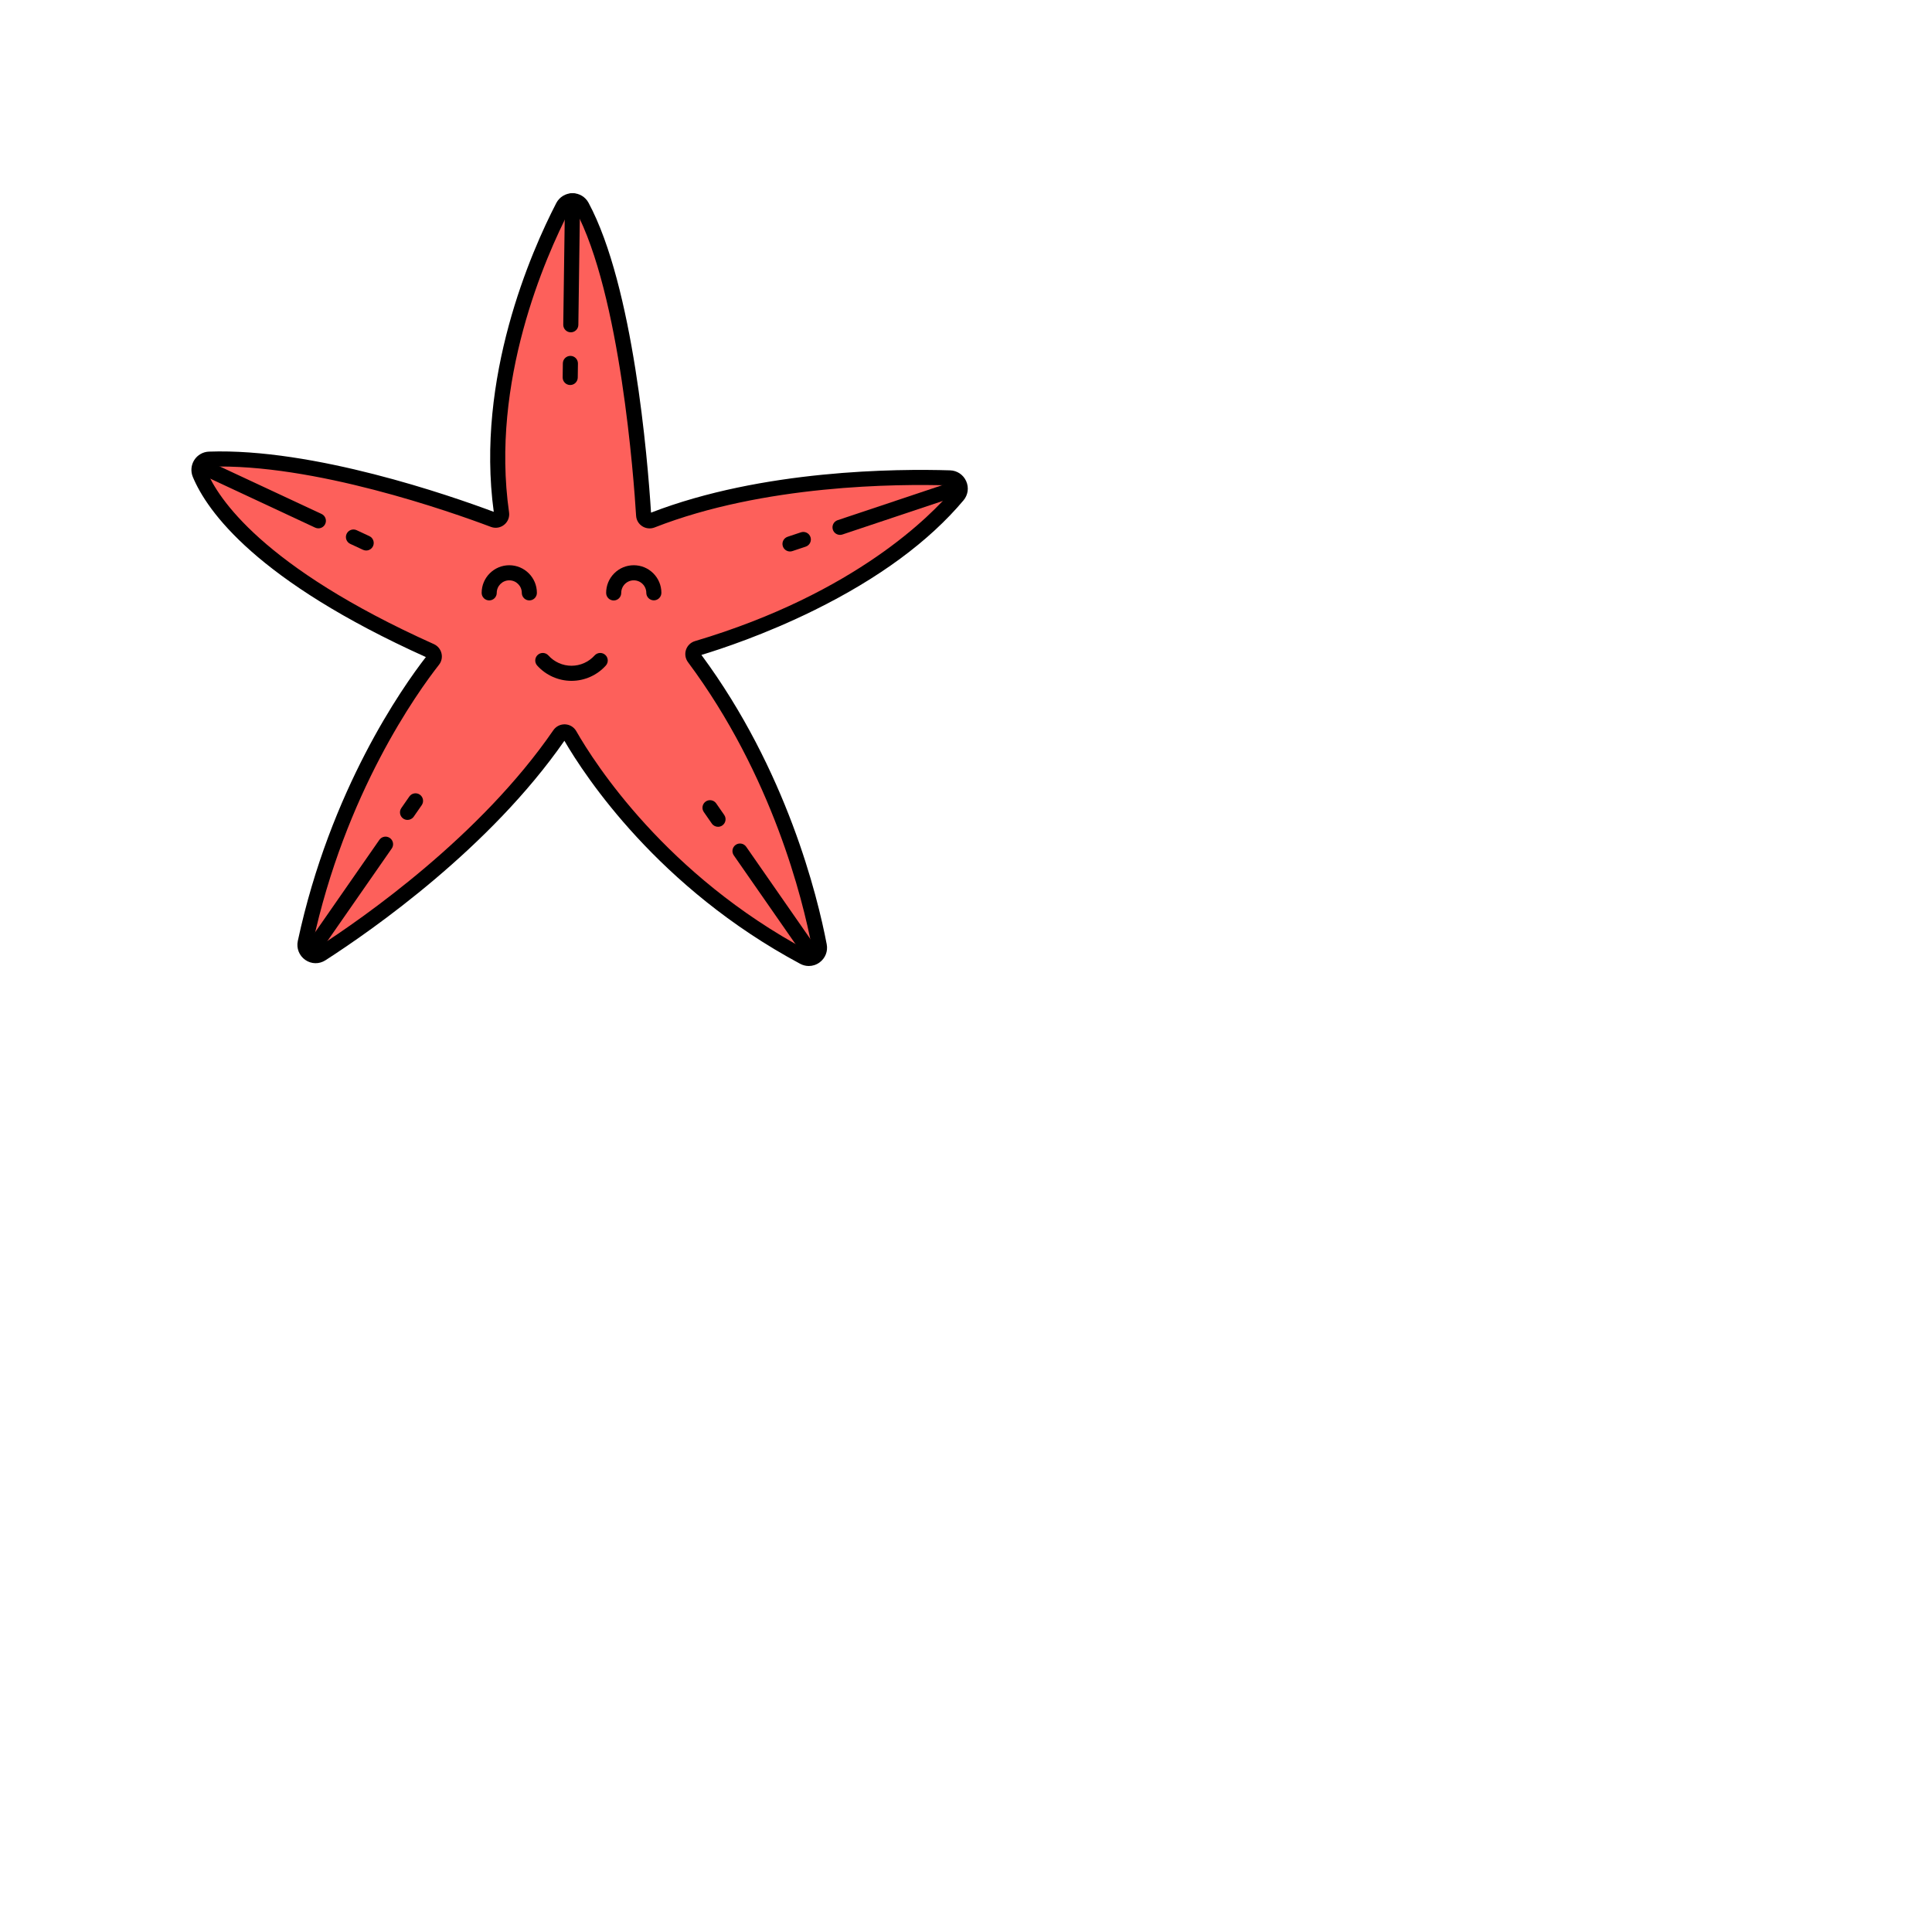
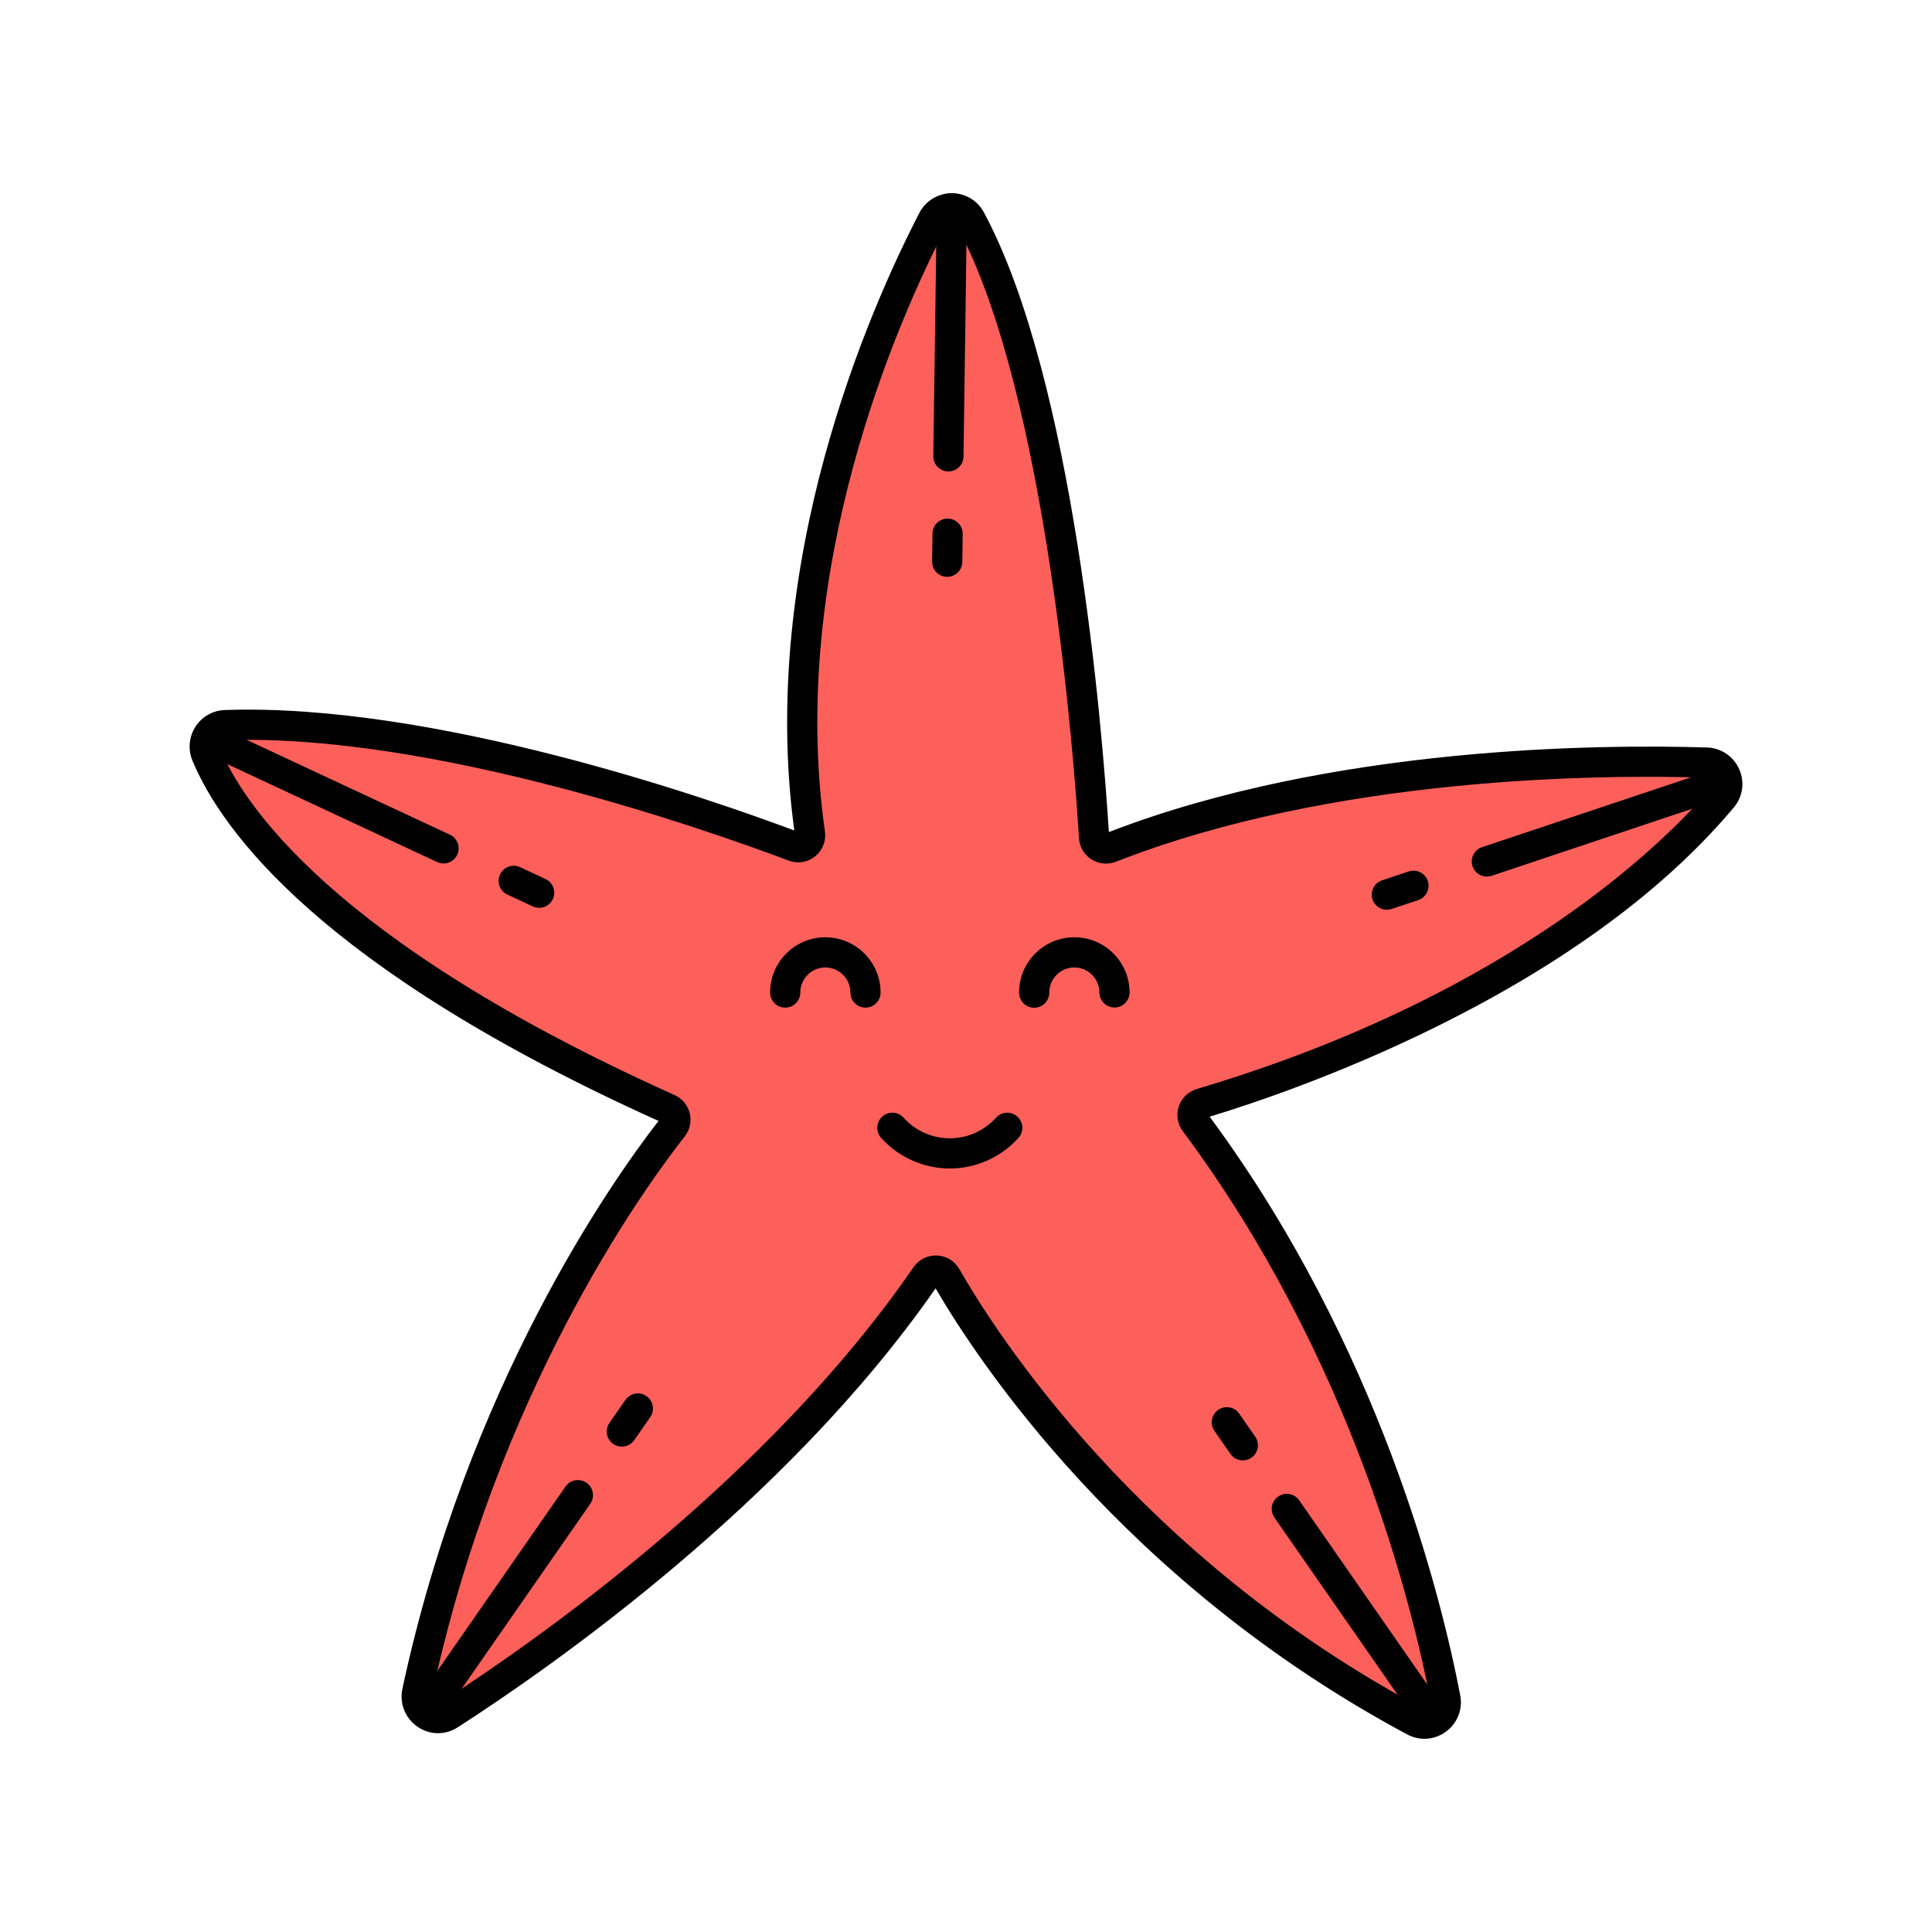
- <svg xmlns="http://www.w3.org/2000/svg" enable-background="new 0 0 512 512" height="100" viewBox="-64 -64 640 640" width="100">
+ <svg xmlns="http://www.w3.org/2000/svg" enable-background="new 0 0 512 512" height="100" viewBox="-32 -32 320 320" width="100">
  <path d="m250.648 94.307c-16.934-.53-61.907-.335-98.718 14.092-1.26.494-2.635-.359-2.718-1.71-.839-13.592-5.348-74.194-20.453-102.337-1.348-2.512-4.967-2.452-6.275.081-7.597 14.71-26.682 57.142-20.325 101.644.213 1.488-1.255 2.654-2.661 2.123-12.496-4.716-59.166-21.31-94.193-20.097-2.475.086-4.072 2.638-3.12 4.924 4 9.612 19.224 32.903 76.502 58.617 1.177.528 1.564 2.013.767 3.028-6.538 8.33-31.405 42.525-42.357 93.559-.665 3.098 2.713 5.475 5.377 3.759 15.732-10.132 54.537-37.269 78.881-72.67.834-1.213 2.641-1.162 3.371.116 6.022 10.532 29.969 48.166 77.541 73.638 2.619 1.402 5.696-.883 5.139-3.801-3.093-16.174-13.276-57.527-41.49-95.407-.827-1.111-.315-2.699 1.012-3.094 11.975-3.558 60.047-19.355 86.336-50.643 1.9-2.26.337-5.73-2.616-5.822z" fill="#fd605b" />
  <path d="m203.931 255.999c-.97 0-1.944-.238-2.845-.72-46.997-25.164-71.235-62.049-78.122-73.891-24.642 35.48-63.504 62.636-79.138 72.704-2.088 1.345-4.654 1.305-6.693-.106-2.025-1.401-3-3.865-2.481-6.278 10.766-50.162 34.668-84.058 42.421-94.047-56.065-25.278-72.431-48.223-77.197-59.672-.768-1.845-.582-3.947.495-5.624 1.066-1.66 2.878-2.691 4.847-2.76 34.576-1.221 79.953 14.563 94.344 19.948-6.028-44.428 12.438-86.268 20.7-102.267 1.037-2.008 3.085-3.267 5.346-3.285h.05c2.224 0 4.253 1.211 5.304 3.169 14.859 27.686 19.561 84.65 20.701 102.649 36.952-14.281 81.538-14.557 99.064-14.011 2.335.073 4.38 1.446 5.335 3.584.953 2.132.614 4.563-.885 6.347-11.407 13.577-28.008 25.808-49.342 36.353-16.412 8.113-31.213 12.971-37.482 14.864 28.209 38.156 38.421 79.701 41.508 95.849.442 2.312-.464 4.615-2.363 6.013-1.067.783-2.313 1.181-3.567 1.181zm-80.921-80.055c.063 0 .128.002.191.004 1.546.064 2.927.906 3.695 2.25 6.125 10.712 29.748 47.613 76.55 72.673.491.262.894.062 1.089-.083.162-.118.526-.459.414-1.044-3.038-15.892-13.12-56.899-41.039-94.384-.88-1.181-1.128-2.717-.666-4.108.46-1.384 1.57-2.459 2.971-2.875 53.476-15.886 78.682-42.176 85.134-49.854.361-.429.248-.867.148-1.09-.102-.227-.356-.608-.927-.626-17.326-.546-61.516-.271-97.729 13.92-1.339.524-2.863.38-4.071-.393-1.217-.776-1.965-2.049-2.054-3.492-.742-12.027-5.203-73.438-20.161-101.307-.251-.469-.654-.525-.907-.534-.194.002-.676.062-.943.579-8.097 15.678-26.261 56.817-20.072 100.144.227 1.58-.383 3.119-1.629 4.119-1.25 1.001-2.889 1.262-4.391.696-13.188-4.978-58.912-21.116-93.222-19.938-.458.017-.706.299-.813.466-.092.143-.284.526-.086 1.001 3.621 8.699 18.2 31.698 75.218 57.297 1.274.571 2.197 1.676 2.531 3.029.331 1.342.032 2.735-.821 3.822-7.109 9.058-31.141 42.497-41.88 92.54-.138.641.26.994.437 1.117.209.146.637.342 1.143.016 15.475-9.967 54.071-36.933 78.175-71.984.85-1.237 2.228-1.961 3.715-1.961z" />
  <path d="m124.889 63.541c-.012 0-.022 0-.034 0-1.381-.019-2.484-1.152-2.467-2.533l.062-4.648c.019-1.369 1.134-2.467 2.499-2.467h.034c1.381.019 2.484 1.152 2.467 2.533l-.062 4.648c-.019 1.369-1.134 2.467-2.499 2.467z" />
  <path d="m125.088 46.085c-.012 0-.023 0-.035 0-1.381-.02-2.484-1.154-2.466-2.534l.569-41.081c.02-1.381 1.113-2.513 2.534-2.466 1.381.02 2.484 1.154 2.466 2.534l-.569 41.081c-.02 1.369-1.135 2.466-2.499 2.466z" />
  <path d="m57.301 118.364c-.354 0-.712-.075-1.054-.234l-4.215-1.963c-1.251-.583-1.794-2.07-1.211-3.322s2.068-1.796 3.322-1.211l4.215 1.963c1.251.583 1.794 2.07 1.211 3.322-.423.91-1.326 1.445-2.268 1.445z" />
  <path d="m41.463 111.021c-.354 0-.713-.076-1.056-.235l-37.23-17.376c-1.251-.584-1.792-2.071-1.208-3.323.584-1.25 2.068-1.79 3.323-1.208l37.23 17.375c1.251.584 1.792 2.071 1.208 3.323-.424.909-1.326 1.444-2.267 1.444z" />
  <path d="m197.701 118.683c-1.047 0-2.022-.663-2.372-1.71-.437-1.31.271-2.726 1.581-3.163l4.41-1.471c1.312-.436 2.726.272 3.163 1.581.437 1.31-.271 2.726-1.581 3.163l-4.41 1.471c-.263.087-.529.129-.791.129z" />
  <path d="m214.271 113.188c-1.046 0-2.021-.662-2.371-1.708-.438-1.31.269-2.727 1.578-3.164l38.965-13.028c1.31-.438 2.728.27 3.164 1.578.438 1.31-.269 2.727-1.578 3.164l-38.965 13.028c-.262.088-.53.13-.793.13z" />
  <path d="m173.855 209.886c-.791 0-1.569-.375-2.056-1.074l-2.651-3.818c-.787-1.134-.506-2.691.628-3.479 1.134-.786 2.691-.506 3.479.628l2.651 3.818c.787 1.134.506 2.691-.628 3.479-.433.301-.93.446-1.423.446z" />
  <path d="m204.591 254.156c-.791 0-1.568-.374-2.055-1.072l-23.456-33.732c-.788-1.134-.508-2.692.625-3.48 1.134-.788 2.69-.509 3.48.625l23.456 33.732c.788 1.134.508 2.692-.625 3.48-.435.303-.932.447-1.425.447z" />
  <path d="m70.996 207.608c-.492 0-.989-.145-1.424-.446-1.134-.788-1.415-2.346-.628-3.479l2.651-3.818c.788-1.134 2.348-1.414 3.479-.628 1.134.788 1.415 2.346.628 3.479l-2.651 3.818c-.485.699-1.264 1.074-2.055 1.074z" />
  <path d="m40.261 251.879c-.493 0-.99-.145-1.426-.447-1.133-.788-1.413-2.347-.625-3.48l23.456-33.732c.789-1.134 2.346-1.413 3.48-.625 1.133.788 1.413 2.347.625 3.48l-23.456 33.732c-.486.698-1.263 1.072-2.054 1.072z" />
  <path d="m125.318 161.538c-4.331 0-8.476-1.848-11.372-5.068-.923-1.027-.839-2.607.188-3.531 1.027-.922 2.606-.839 3.531.188 1.949 2.169 4.738 3.412 7.653 3.412 2.914 0 5.703-1.244 7.654-3.412.923-1.026 2.504-1.109 3.53-.187s1.11 2.504.187 3.53c-2.896 3.22-7.042 5.068-11.371 5.068z" />
  <path d="m139.294 134.915c-1.377 0-2.495-1.114-2.5-2.492-.008-2.444.937-4.745 2.659-6.479 1.723-1.734 4.018-2.693 6.462-2.701h.03c2.433 0 4.722.943 6.448 2.659 1.734 1.723 2.693 4.018 2.701 6.462.004 1.381-1.111 2.503-2.492 2.508-.003 0-.005 0-.008 0-1.377 0-2.495-1.114-2.5-2.492-.004-1.108-.438-2.149-1.225-2.931-.783-.778-1.822-1.206-2.926-1.206-.005 0-.009 0-.014 0-2.288.007-4.144 1.875-4.137 4.164.004 1.381-1.111 2.503-2.492 2.508-.001 0-.003 0-.006 0z" />
  <path d="m111.353 134.894c-1.381 0-2.5-1.119-2.5-2.5 0-2.288-1.861-4.15-4.149-4.15s-4.15 1.862-4.15 4.15c0 1.381-1.119 2.5-2.5 2.5s-2.5-1.119-2.5-2.5c0-5.046 4.104-9.15 9.15-9.15 5.045 0 9.149 4.104 9.149 9.15 0 1.38-1.12 2.5-2.5 2.5z" />
</svg>
